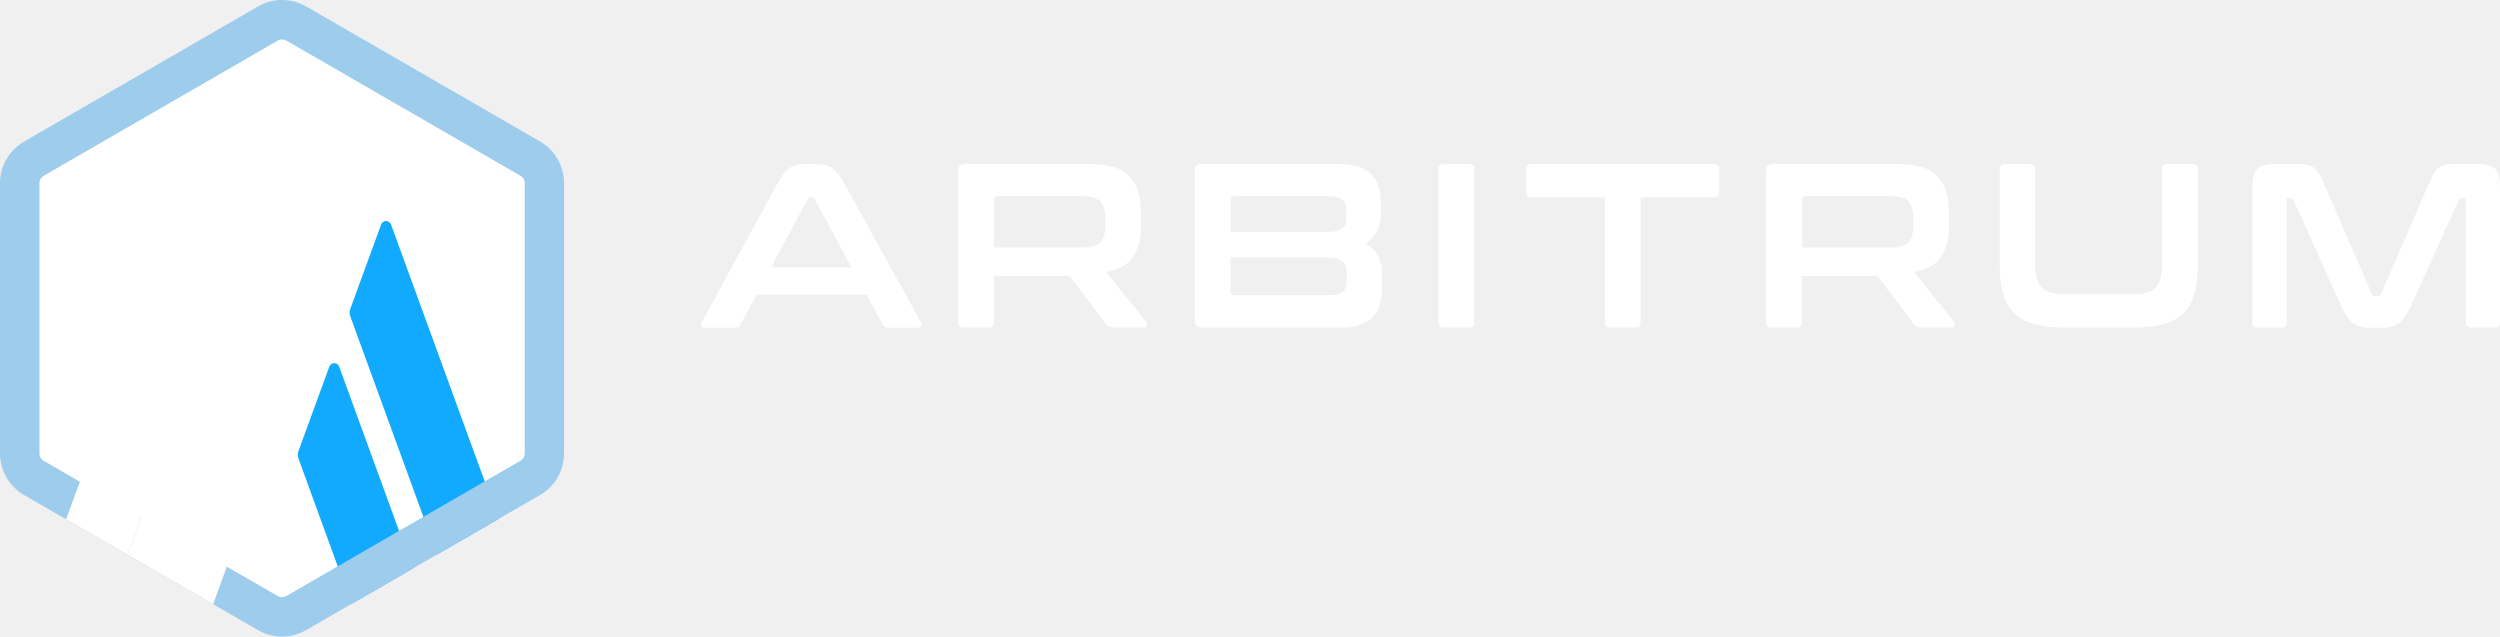
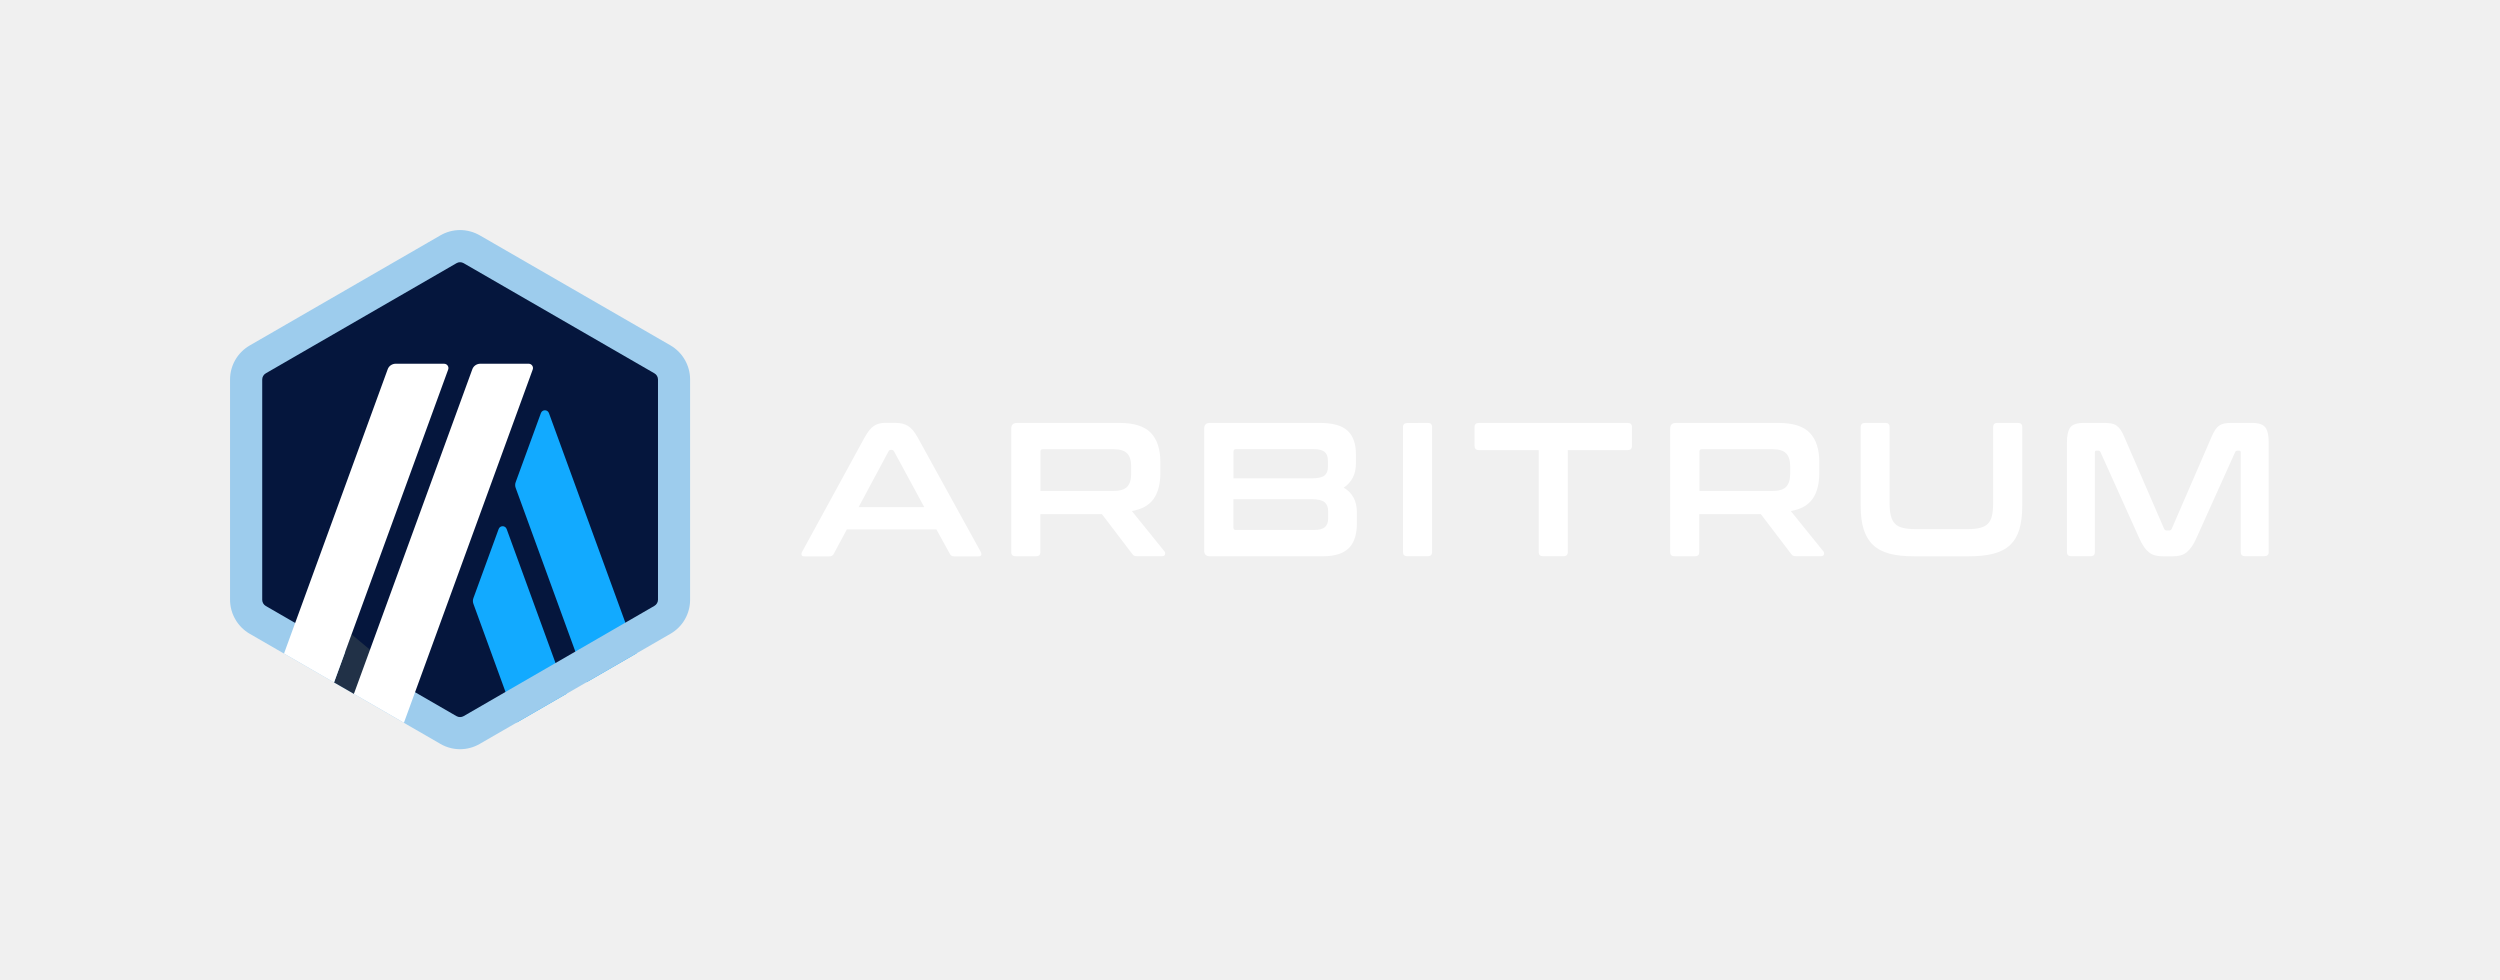
- <svg xmlns="http://www.w3.org/2000/svg" version="1.1" id="Layer_1" x="0px" y="0px" viewBox="0 0 1920 488.9" style="enable-background:new 0 0 1920 488.9;" xml:space="preserve">
-   <style type="text/css">
- 	.st0{fill:#FFFFFF;}
- 	.st1{fill:#12AAFF;}
- 	.st2{fill:#9DCCED;}
- 	.st3{fill:#FFFFFF;}
- </style>
+ <svg xmlns="http://www.w3.org/2000/svg" id="Layer_1" version="1.1" viewBox="0 0 1317.88 516.55">
+   <defs>
+     <style>
+       .st0 {
+         fill: #12aaff;
+       }
+ 
+       .st1 {
+         fill: #fff;
+       }
+ 
+       .st2 {
+         fill: #05163d;
+       }
+ 
+       .st3 {
+         fill: #9dcced;
+       }
+ 
+       .st4 {
+         fill: #213147;
+       }
+     </style>
+   </defs>
+   <path class="st2" d="M130.45,204.47v107.31c0,6.83,3.64,13.15,9.57,16.57l92.93,53.63c5.93,3.42,13.21,3.42,19.14,0l92.93-53.63c5.93-3.42,9.57-9.74,9.57-16.57v-107.31c0-6.83-3.64-13.15-9.57-16.57l-92.92-53.63c-5.93-3.42-13.21-3.42-19.14,0l-92.93,53.63c-5.88,3.42-9.57,9.74-9.57,16.57h-.01Z" />
+   <path class="st0" d="M262.85,278.91l-13.27,36.33c-.39,1-.39,2.13,0,3.13l22.78,62.53,26.37-15.23-31.63-86.76c-.73-2.02-3.53-2.02-4.25,0h0Z" />
+   <path class="st0" d="M289.38,217.79c-.73-2.02-3.53-2.02-4.25,0l-13.27,36.33c-.39,1-.39,2.13,0,3.13l37.33,102.39,26.37-15.23-46.18-126.62Z" />
+   <path class="st3" d="M242.52,138.23c.67,0,1.29.17,1.9.51l100.54,58.05c1.17.67,1.9,1.9,1.9,3.25v116.1c0,1.34-.73,2.57-1.9,3.25l-100.54,58.11c-.56.34-1.23.51-1.9.51s-1.29-.17-1.9-.51l-100.49-58.05c-1.17-.67-1.9-1.9-1.9-3.25v-116.16c0-1.34.73-2.57,1.9-3.25l100.54-58.06c.56-.34,1.23-.51,1.85-.51h0ZM242.52,121.27c-3.58,0-7.17.95-10.36,2.8l-100.53,58.05c-6.38,3.69-10.36,10.53-10.36,17.91v116.1c0,7.39,3.98,14.27,10.36,17.97l100.54,58.05c3.19,1.85,6.77,2.8,10.36,2.8s7.17-.95,10.36-2.8l100.54-58.05c6.44-3.7,10.36-10.52,10.36-17.97v-116.1c0-7.39-3.98-14.27-10.36-17.97l-100.5-57.99c-3.25-1.85-6.83-2.8-10.42-2.8h0Z" />
+   <path class="st4" d="M176.09,359.74l9.24-25.31,18.59,15.45-17.35,15.9-10.47-6.04h0Z" />
+   <path class="st1" d="M234.08,191.74h-25.47c-1.9,0-3.64,1.17-4.25,2.96l-54.64,149.81,26.37,15.23,60.18-164.97c.51-1.45-.56-3.02-2.19-3.02h0Z" />
+   <path class="st1" d="M278.69,191.74h-25.47c-1.9,0-3.64,1.17-4.25,2.96l-62.41,171.07,26.37,15.23,67.89-186.18c.56-1.51-.56-3.08-2.13-3.08h0Z" />
  <g>
-     <g>
-       <path class="st0" d="M16.4,148.6v191.7c0,12.2,6.5,23.5,17.1,29.6l166,95.8c10.6,6.1,23.6,6.1,34.2,0l166-95.8    c10.6-6.1,17.1-17.4,17.1-29.6V148.6c0-12.2-6.5-23.5-17.1-29.6l-166-95.8c-10.6-6.1-23.6-6.1-34.2,0L33.5,119    C23,125.1,16.4,136.4,16.4,148.6z" />
-       <g>
-         <g>
-           <g>
-             <path class="st1" d="M252.9,281.6l-23.7,64.9c-0.7,1.8-0.7,3.8,0,5.6l40.7,111.7l47.1-27.2l-56.5-155       C259.2,278,254.2,278,252.9,281.6z" />
-           </g>
-           <g>
-             <path class="st1" d="M300.3,172.4c-1.3-3.6-6.3-3.6-7.6,0L269,237.3c-0.7,1.8-0.7,3.8,0,5.6l66.7,182.9l47.1-27.2L300.3,172.4z       " />
-           </g>
-         </g>
-       </g>
-       <path class="st2" d="M216.6,30.3c1.2,0,2.3,0.3,3.4,0.9l179.6,103.7c2.1,1.2,3.4,3.4,3.4,5.8v207.4c0,2.4-1.3,4.6-3.4,5.8    L220,457.7c-1,0.6-2.2,0.9-3.4,0.9s-2.3-0.3-3.4-0.9L33.7,354c-2.1-1.2-3.4-3.4-3.4-5.8V140.7c0-2.4,1.3-4.6,3.4-5.8L213.3,31.2    C214.3,30.6,215.5,30.3,216.6,30.3 M216.6,0c-6.4,0-12.8,1.7-18.5,5L18.5,108.7C7.1,115.3,0,127.5,0,140.7v207.4    c0,13.2,7.1,25.5,18.5,32.1l179.6,103.7c5.7,3.3,12.1,5,18.5,5s12.8-1.7,18.5-5l179.6-103.7c11.5-6.6,18.5-18.8,18.5-32.1V140.7    c0-13.2-7.1-25.5-18.5-32.1L235.2,5C229.4,1.7,223,0,216.6,0L216.6,0z" />
-       <polygon class="st0" points="97.9,426 114.4,380.8 147.6,408.4 116.6,436.8   " />
-       <g>
-         <path class="st3" d="M201.5,125.9H156c-3.4,0-6.5,2.1-7.6,5.3L50.8,398.8L97.9,426l107.5-294.7     C206.3,128.7,204.4,125.9,201.5,125.9z" />
-         <path class="st3" d="M281.2,125.9h-45.5c-3.4,0-6.5,2.1-7.6,5.3L116.6,436.8l47.1,27.2L285,131.4     C286,128.7,284,125.9,281.2,125.9z" />
-       </g>
-     </g>
-     <g>
-       <g>
-         <path class="st3" d="M627.1,126c4.5,0,8.4,0.9,11.5,2.8c3.1,1.9,6.2,5.5,9.2,10.9l59.4,107.8c0.6,1.2,0.7,2.2,0.4,3     c-0.3,0.8-1.2,1.2-2.6,1.2h-22.8c-2,0-3.4-0.8-4.1-2.3l-12.7-23.1h-84.3l-12.4,23.1c-0.8,1.6-2.2,2.3-4.1,2.3h-23.3     c-1.6,0-2.5-0.4-2.8-1.2c-0.3-0.8-0.2-1.8,0.4-3l58.9-107.8c3-5.4,5.9-9,8.8-10.9c2.9-1.9,6.2-2.8,10-2.8H627.1z M592.2,205.3     H654l-28.5-52.6c-0.5-0.8-1.1-1.3-2-1.3h-1.1c-0.8,0-1.5,0.4-2,1.3L592.2,205.3z" />
-         <path class="st3" d="M837.7,126c13.8,0,23.6,3.1,29.6,9.3c6,6.2,9,15.4,9,27.6v10.2c0,10.3-2.1,18.4-6.3,24.4     c-4.2,6-11,9.8-20.5,11.5l30.7,38c0.6,0.6,0.8,1.5,0.5,2.7c-0.2,1.2-1.2,1.8-2.9,1.8h-23.1c-1.6,0-2.6-0.2-3.2-0.5     c-0.6-0.4-1.2-1-1.8-1.8l-28.4-37.3h-58v35.7c0,2.6-1.3,3.9-3.9,3.9h-19.4c-2.8,0-4.1-1.3-4.1-3.9V131.3c0-3.6,1.8-5.4,5.4-5.4     L837.7,126L837.7,126z M763.4,190h68.7c6.1,0,10.4-1.3,12.9-3.9c2.5-2.6,3.8-6.6,3.8-12v-7.5c0-5.4-1.3-9.4-3.8-12     c-2.5-2.6-6.8-3.9-12.9-3.9h-66.4c-1.6,0-2.3,0.7-2.3,2.2V190z" />
-         <path class="st3" d="M1026.4,126c12.3,0,21.1,2.5,26.3,7.4c5.2,4.9,7.8,12.3,7.8,22.2v8.6c0,10-3.8,17.6-11.5,22.8     c8.2,4.8,12.4,12.5,12.4,23.1v10.4c0,4.8-0.5,9.1-1.6,12.9c-1.1,3.8-2.8,7.1-5.3,9.8c-2.5,2.7-5.7,4.8-9.8,6.2     c-4.1,1.4-9.1,2.2-15.1,2.2H923c-3.6,0-5.4-1.8-5.4-5.4V131.3c0-3.6,1.8-5.4,5.4-5.4L1026.4,126L1026.4,126z M945.1,178.2h73.6     c6,0,10-0.9,12.2-2.7c2.2-1.8,3.2-4.4,3.2-7.9v-6.1c0-3.7-1-6.4-3.1-8.2c-2.1-1.7-5.5-2.6-10.1-2.6h-73.4c-1.6,0-2.3,0.8-2.3,2.3     V178.2z M945.1,197.7v26.7c0,1.6,0.8,2.3,2.3,2.3h73.6c4.8,0,8.2-0.9,10.2-2.6c2-1.7,3.1-4.5,3.1-8.3V209c0-3.7-1.1-6.5-3.3-8.4     c-2.2-1.9-6.3-2.9-12.3-2.9L945.1,197.7L945.1,197.7z" />
-         <path class="st3" d="M1128.3,126c2.6,0,3.9,1.3,3.9,3.9v117.7c0,2.6-1.3,3.9-3.9,3.9h-19.4c-2.8,0-4.1-1.3-4.1-3.9V129.9     c0-2.6,1.4-3.9,4.1-3.9L1128.3,126z" />
-         <path class="st3" d="M1316.3,126c2.8,0,4.1,1.3,4.1,3.9v17.6c0,2.8-1.4,4.1-4.1,4.1H1260v96c0,2.6-1.3,3.9-3.9,3.9h-19.6     c-2.6,0-3.9-1.3-3.9-3.9v-96h-56.3c-2.8,0-4.1-1.4-4.1-4.1v-17.6c0-2.6,1.4-3.9,4.1-3.9H1316.3z" />
-         <path class="st3" d="M1458.2,126c13.8,0,23.6,3.1,29.6,9.3c6,6.2,9,15.4,9,27.6v10.2c0,10.3-2.1,18.4-6.3,24.4     c-4.2,6-11,9.8-20.5,11.5l30.7,38c0.6,0.6,0.8,1.5,0.5,2.7c-0.2,1.2-1.2,1.8-2.9,1.8h-23.1c-1.6,0-2.6-0.2-3.2-0.5     c-0.6-0.4-1.2-1-1.8-1.8l-28.4-37.3h-58v35.7c0,2.6-1.3,3.9-3.9,3.9h-19.4c-2.8,0-4.1-1.3-4.1-3.9V131.3c0-3.6,1.8-5.4,5.4-5.4     L1458.2,126L1458.2,126z M1384,190h68.7c6.1,0,10.4-1.3,12.9-3.9c2.5-2.6,3.8-6.6,3.8-12v-7.5c0-5.4-1.3-9.4-3.8-12     c-2.5-2.6-6.8-3.9-12.9-3.9h-66.4c-1.6,0-2.3,0.7-2.3,2.2L1384,190L1384,190z" />
-         <path class="st3" d="M1559.1,126c2.6,0,3.9,1.3,3.9,3.9v71.6c0,4.8,0.4,8.8,1.2,11.9c0.8,3.2,2.1,5.7,3.9,7.5     c1.8,1.9,4.2,3.2,7.3,3.9c3.1,0.8,6.9,1.2,11.6,1.2h49.7c4.7,0,8.5-0.4,11.6-1.2c3.1-0.8,5.5-2.1,7.3-3.9     c1.8-1.9,3.1-4.4,3.8-7.5c0.7-3.2,1.1-7.1,1.1-11.9v-71.6c0-2.6,1.3-3.9,3.9-3.9h19.6c2.6,0,3.9,1.3,3.9,3.9v74.3     c0,8.6-0.9,15.9-2.7,22c-1.8,6-4.7,10.9-8.7,14.7c-4,3.8-9.2,6.5-15.6,8.2c-6.4,1.7-14.1,2.5-23.2,2.5h-51.7     c-9.1,0-16.8-0.8-23.1-2.5c-6.3-1.7-11.5-4.4-15.5-8.2c-4-3.8-6.9-8.7-8.8-14.7c-1.9-6-2.8-13.4-2.8-22v-74.3     c0-2.6,1.4-3.9,4.1-3.9H1559.1z" />
-         <path class="st3" d="M1765,126c2.6,0,4.9,0.2,6.8,0.5c1.9,0.4,3.6,1,5,2.1c1.4,1,2.7,2.4,3.9,4.1c1.1,1.7,2.3,4,3.5,6.9     l37.3,86.1c0.5,1.1,1.3,1.6,2.5,1.6h2.2c1.2,0,2-0.5,2.5-1.6l37.3-86.1c1.2-2.9,2.4-5.2,3.5-6.9c1.1-1.7,2.4-3.1,3.9-4.1     c1.4-1,3.1-1.7,4.9-2.1c1.9-0.4,4.1-0.5,6.7-0.5h19.2c6.2,0,10.4,1.4,12.6,4.2c2.2,2.8,3.2,7.6,3.2,14.4v103     c0,2.6-1.4,3.9-4.1,3.9h-18.3c-2.6,0-3.9-1.3-3.9-3.9V154c0-1.2-0.5-1.8-1.4-1.8h-1.6c-1.2,0-2,0.5-2.3,1.4L1852,234     c-1.4,3.2-2.9,6-4.4,8.2c-1.5,2.2-3.1,4-4.8,5.5c-1.7,1.4-3.7,2.5-5.9,3.1c-2.2,0.6-4.8,0.9-7.8,0.9h-8.6c-3,0-5.6-0.3-7.8-0.9     c-2.2-0.6-4.2-1.6-5.9-3.1c-1.7-1.4-3.4-3.3-4.8-5.5c-1.5-2.2-3-4.9-4.4-8.2l-36.2-80.4c-0.4-1-1.1-1.4-2.3-1.4h-1.6     c-1,0-1.4,0.6-1.4,1.8v93.7c0,2.6-1.3,3.9-3.9,3.9h-18.3c-2.8,0-4.1-1.3-4.1-3.9v-103c0-6.8,1.1-11.6,3.2-14.4     c2.2-2.8,6.4-4.2,12.7-4.2H1765z" />
-       </g>
-     </g>
+     <path class="st1" d="M472.17,222.93c2.52,0,4.7.51,6.44,1.57s3.47,3.08,5.15,6.1l33.25,60.34c.34.68.39,1.23.23,1.68-.17.45-.67.67-1.45.67h-12.76c-1.12,0-1.9-.45-2.3-1.29l-7.11-12.93h-47.19l-6.94,12.93c-.45.9-1.23,1.29-2.3,1.29h-13.04c-.89,0-1.4-.23-1.57-.67-.17-.45-.11-1.01.23-1.68l32.97-60.34c1.68-3.02,3.3-5.04,4.93-6.1,1.62-1.06,3.47-1.57,5.6-1.57h5.88-.02ZM452.63,267.33h34.59l-15.95-29.44c-.28-.45-.62-.73-1.12-.73h-.62c-.45,0-.84.23-1.12.73l-15.79,29.44h.01Z" />
+     <path class="st1" d="M590.07,222.94c7.72,0,13.21,1.74,16.57,5.21,3.36,3.47,5.04,8.62,5.04,15.45v5.71c0,5.76-1.17,10.3-3.53,13.66s-6.16,5.49-11.48,6.44l17.19,21.27c.34.34.45.84.28,1.51-.11.67-.67,1.01-1.62,1.01h-12.93c-.89,0-1.45-.11-1.79-.28-.34-.23-.68-.56-1.01-1l-15.9-20.88h-32.46v19.99c0,1.45-.73,2.19-2.19,2.19h-10.86c-1.57,0-2.3-.73-2.3-2.19v-65.05c0-2.02,1.01-3.02,3.02-3.02h53.96v-.02h0ZM548.48,258.81h38.46c3.42,0,5.82-.73,7.22-2.18s2.13-3.7,2.13-6.72v-4.2c0-3.02-.73-5.26-2.13-6.72-1.4-1.45-3.81-2.19-7.22-2.19h-37.17c-.9,0-1.29.39-1.29,1.23v20.77h0Z" />
+     <path class="st1" d="M695.7,222.94c6.89,0,11.81,1.4,14.72,4.14s4.36,6.89,4.36,12.42v4.81c0,5.6-2.13,9.85-6.44,12.76,4.59,2.68,6.94,7,6.94,12.93v5.82c0,2.69-.28,5.09-.9,7.23-.62,2.13-1.57,3.98-2.96,5.49-1.4,1.51-3.19,2.68-5.49,3.47-2.3.79-5.09,1.23-8.45,1.23h-59.68c-2.02,0-3.02-1.01-3.02-3.02v-64.26c0-2.02,1.01-3.02,3.02-3.02h57.9ZM650.19,252.16h41.2c3.36,0,5.6-.51,6.83-1.51,1.23-1.01,1.79-2.47,1.79-4.42v-3.42c0-2.07-.56-3.58-1.74-4.59-1.17-.95-3.08-1.45-5.65-1.45h-41.09c-.9,0-1.29.45-1.29,1.29v14.11h-.06.01ZM650.19,263.13v14.95c0,.9.45,1.29,1.29,1.29h41.2c2.68,0,4.59-.51,5.71-1.45,1.12-.95,1.74-2.52,1.74-4.64v-3.81c0-2.07-.62-3.64-1.85-4.7s-3.53-1.62-6.89-1.62h-41.2v-.02Z" />
+     <path class="st1" d="M752.74,222.94c1.45,0,2.18.73,2.18,2.19v65.89c0,1.45-.73,2.18-2.18,2.18h-10.86c-1.57,0-2.3-.73-2.3-2.18v-65.83c0-1.45.78-2.19,2.3-2.19l10.86-.06Z" />
+     <path class="st1" d="M857.99,222.94c1.57,0,2.3.73,2.3,2.19v9.85c0,1.57-.78,2.3-2.3,2.3h-31.52v53.74c0,1.45-.73,2.18-2.19,2.18h-10.97c-1.45,0-2.18-.73-2.18-2.18v-53.74h-31.52c-1.57,0-2.3-.78-2.3-2.3v-9.85c0-1.45.78-2.19,2.3-2.19h78.38Z" />
+     <path class="st1" d="M937.43,222.94c7.72,0,13.21,1.74,16.57,5.21s5.04,8.62,5.04,15.45v5.71c0,5.76-1.17,10.3-3.53,13.66-2.35,3.36-6.16,5.49-11.48,6.44l17.18,21.27c.34.34.45.84.28,1.51-.11.67-.67,1.01-1.62,1.01h-12.93c-.9,0-1.45-.11-1.79-.28-.34-.23-.67-.56-1.01-1l-15.9-20.88h-32.46v19.99c0,1.45-.73,2.19-2.19,2.19h-10.86c-1.57,0-2.3-.73-2.3-2.19v-65.05c0-2.02,1.01-3.02,3.02-3.02h53.96l.02-.02h0ZM895.88,258.81h38.46c3.42,0,5.82-.73,7.22-2.18,1.4-1.45,2.13-3.7,2.13-6.72v-4.2c0-3.02-.73-5.26-2.13-6.72-1.4-1.45-3.81-2.19-7.22-2.19h-37.17c-.9,0-1.29.39-1.29,1.23v20.77h0Z" />
+     <path class="st1" d="M993.91,222.94c1.45,0,2.19.73,2.19,2.19v40.08c0,2.68.23,4.93.67,6.66.45,1.79,1.17,3.19,2.19,4.2,1.01,1.06,2.35,1.79,4.09,2.18,1.74.45,3.87.68,6.49.68h27.82c2.63,0,4.76-.23,6.49-.68,1.74-.45,3.08-1.17,4.09-2.18,1.01-1.06,1.74-2.46,2.13-4.2.39-1.79.62-3.98.62-6.66v-40.08c0-1.45.73-2.19,2.19-2.19h10.97c1.45,0,2.18.73,2.18,2.19v41.59c0,4.81-.51,8.9-1.51,12.32-1.01,3.36-2.63,6.1-4.87,8.23-2.24,2.13-5.15,3.64-8.74,4.59-3.58.95-7.89,1.4-12.99,1.4h-28.94c-5.09,0-9.4-.45-12.93-1.4-3.53-.95-6.44-2.46-8.68-4.59-2.24-2.13-3.86-4.87-4.93-8.23-1.06-3.36-1.57-7.5-1.57-12.32v-41.59c0-1.45.78-2.19,2.3-2.19h10.75-.01Z" />
+     <path class="st1" d="M1109.17,222.94c1.45,0,2.74.11,3.81.28,1.06.23,2.02.56,2.8,1.17.79.56,1.51,1.34,2.18,2.3.62.95,1.29,2.24,1.96,3.86l20.89,48.2c.28.62.72.9,1.4.9h1.23c.67,0,1.12-.28,1.4-.9l20.88-48.2c.68-1.62,1.35-2.91,1.96-3.86.62-.95,1.34-1.74,2.19-2.3.78-.56,1.74-.95,2.74-1.17,1.06-.23,2.3-.28,3.75-.28h10.75c3.46,0,5.82.78,7.05,2.35,1.23,1.57,1.79,4.25,1.79,8.06v57.66c0,1.45-.78,2.18-2.29,2.18h-10.25c-1.45,0-2.19-.73-2.19-2.18v-52.45c0-.67-.28-1-.78-1h-.9c-.67,0-1.12.28-1.29.78l-20.26,45.01c-.79,1.79-1.62,3.36-2.47,4.59-.83,1.23-1.74,2.24-2.68,3.08-.96.79-2.07,1.4-3.3,1.74-1.24.34-2.69.51-4.37.51h-4.81c-1.68,0-3.13-.17-4.36-.51-1.24-.34-2.36-.9-3.31-1.74-.95-.79-1.9-1.85-2.68-3.08-.84-1.23-1.68-2.74-2.46-4.59l-20.27-45.01c-.23-.56-.62-.78-1.29-.78h-.9c-.56,0-.78.34-.78,1v52.45c0,1.45-.73,2.18-2.19,2.18h-10.25c-1.57,0-2.29-.73-2.29-2.18v-57.66c0-3.81.62-6.49,1.79-8.06,1.23-1.57,3.58-2.35,7.11-2.35h10.7,0Z" />
  </g>
</svg>
